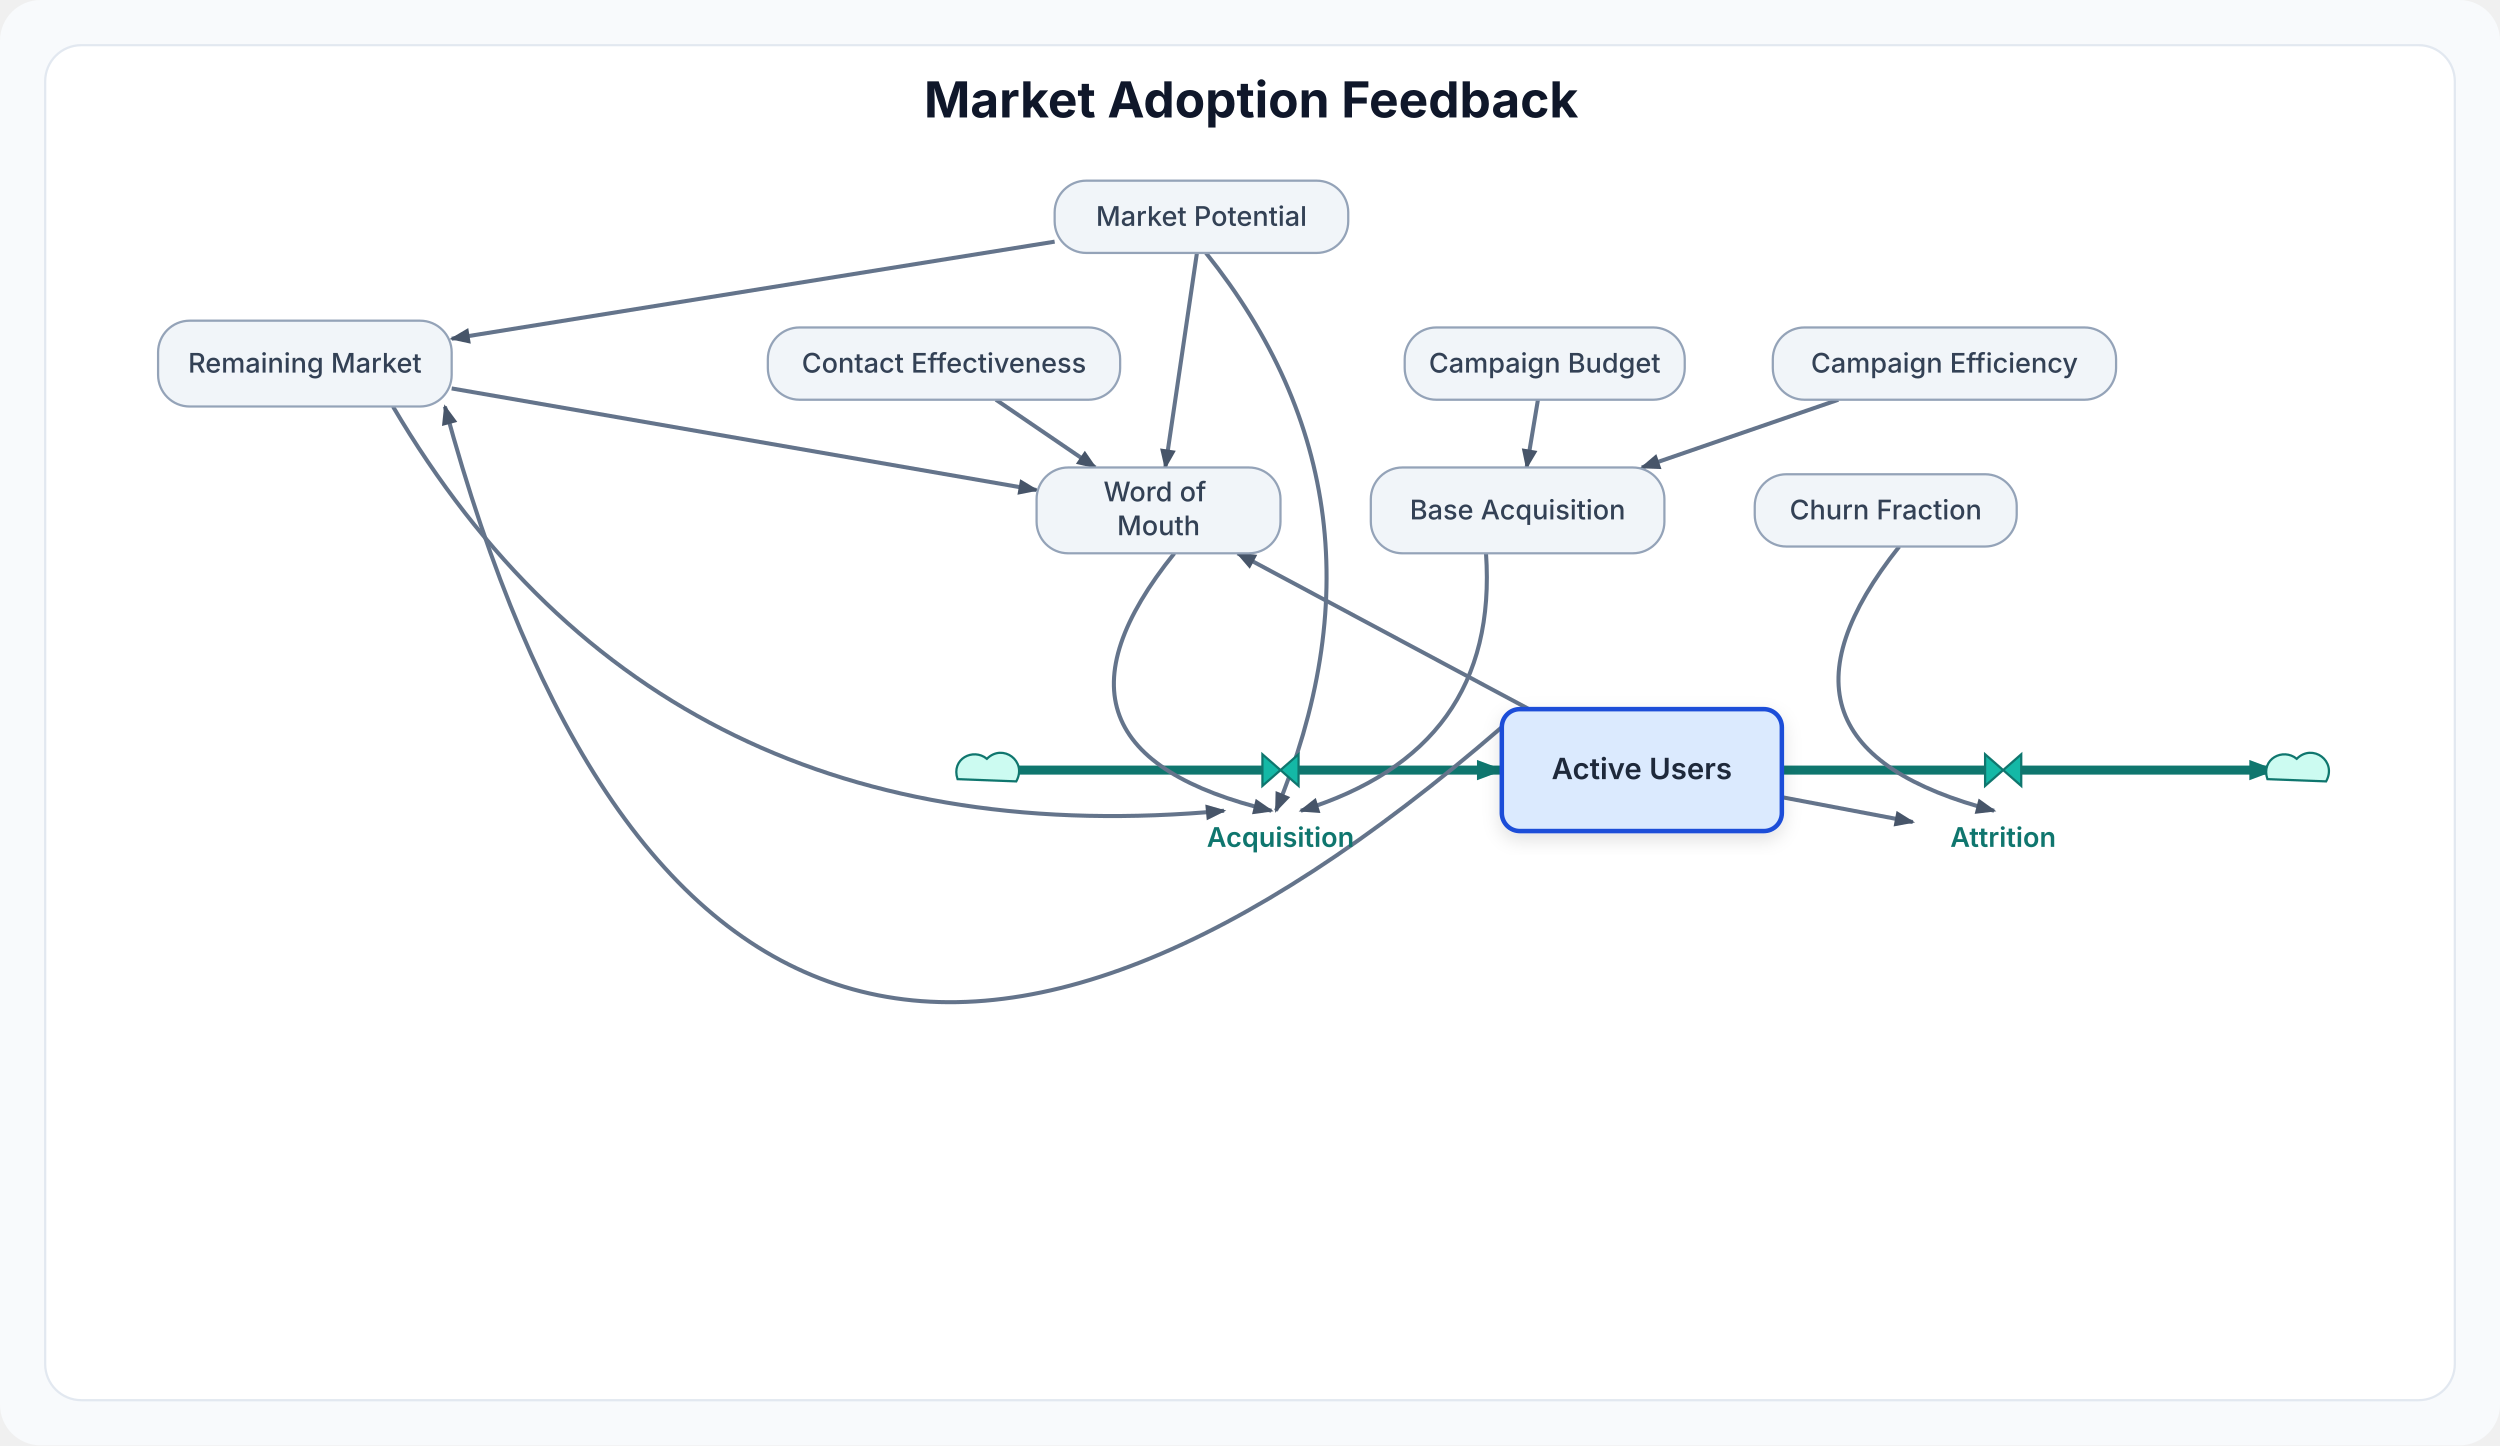
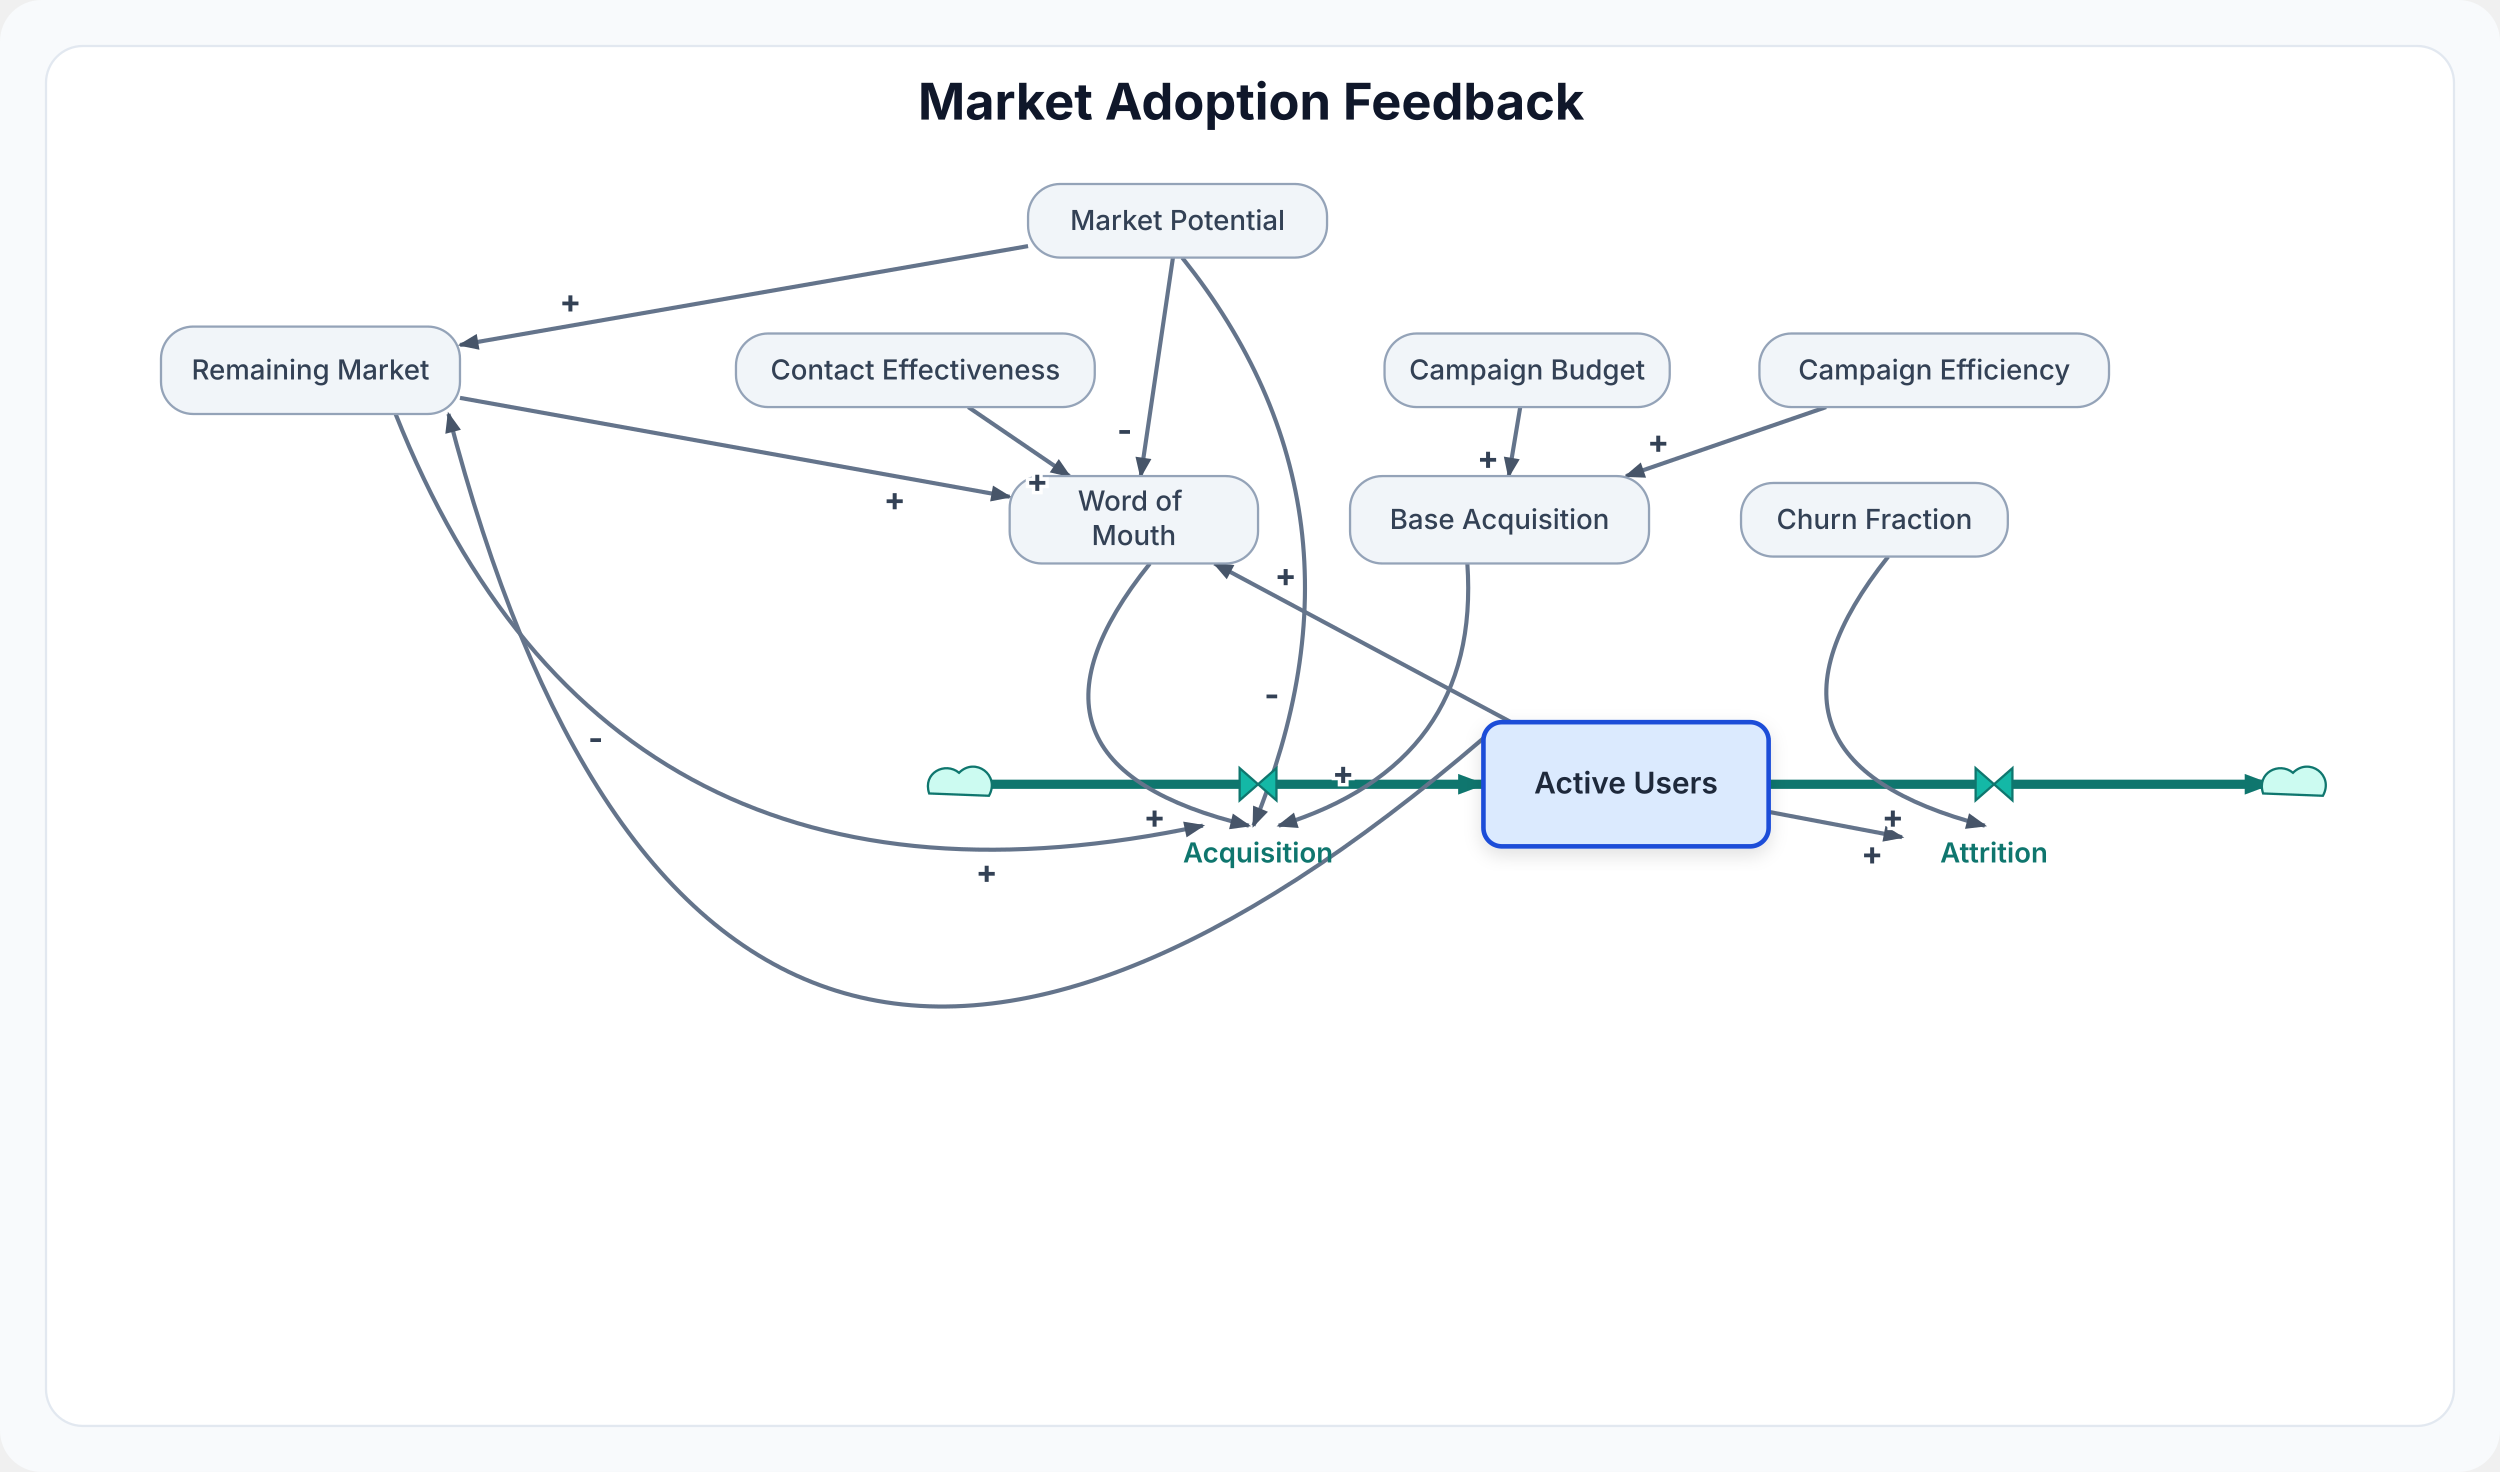
- <svg xmlns="http://www.w3.org/2000/svg" width="1107" height="640" viewBox="0 0 1107 640">
+ <svg xmlns="http://www.w3.org/2000/svg" width="1087" height="640" viewBox="0 0 1087 640">
  <defs>
    <filter id="shadow" x="-20%" y="-20%" width="140%" height="140%">
      <feDropShadow dx="0" dy="3" stdDeviation="4" flood-opacity=".12" />
    </filter>
    <marker id="arrow" markerUnits="userSpaceOnUse" markerWidth="9" markerHeight="7" refX="8" refY="3.5" orient="auto">
      <path d="M0,0 L9,3.5 L0,7 Z" fill="#475569" />
    </marker>
    <marker id="flow-arrow" markerUnits="userSpaceOnUse" markerWidth="12" markerHeight="9" refX="11" refY="4.5" orient="auto">
      <path d="M0,0 L12,4.5 L0,9 Z" fill="#0f766e" />
    </marker>
    <style>
- .title{font:700 22px Inter,Arial,sans-serif;fill:#0f172a;text-anchor:middle}.node-label{font:600 13px Inter,Arial,sans-serif;fill:#1e293b;text-anchor:middle}.flow-label{font:600 12px Inter,Arial,sans-serif;fill:#0f766e;text-anchor:middle}.small-label{font:500 12px Inter,Arial,sans-serif;fill:#334155;text-anchor:middle}.info{fill:none;stroke:#64748b;stroke-width:1.8;marker-end:url(#arrow)}.pipe{fill:none;stroke:#0f766e;stroke-width:4;marker-end:url(#flow-arrow)}.pipe.tail{marker-end:none}
+ .title{font:700 22px Inter,Arial,sans-serif;fill:#0f172a;text-anchor:middle}.node-label{font:600 13px Inter,Arial,sans-serif;fill:#1e293b;text-anchor:middle}.flow-label{font:600 12px Inter,Arial,sans-serif;fill:#0f766e;text-anchor:middle}.small-label{font:500 12px Inter,Arial,sans-serif;fill:#334155;text-anchor:middle}.info{fill:none;stroke:#64748b;stroke-width:1.8;marker-end:url(#arrow)}.pipe{fill:none;stroke:#0f766e;stroke-width:4;marker-end:url(#flow-arrow)}.pipe.tail{marker-end:none}.sign{font:700 14px Inter,Arial,sans-serif;fill:#334155;text-anchor:middle;paint-order:stroke;stroke:#fff;stroke-width:3}.loop{font:700 13px Inter,Arial,sans-serif;text-anchor:middle}
</style>
  </defs>
  <rect width="100%" height="100%" rx="18" fill="#f8fafc" />
-   <rect x="20" y="20" width="1067" height="600" rx="16" fill="#fff" stroke="#e2e8f0" />
-   <text class="title" x="554" y="52">Market Adoption Feedback</text>
-   <path class="pipe tail" d="M 560 341 L 447 341" />
-   <path class="pipe" d="M 574 341 L 665 341" />
-   <path class="pipe tail" d="M 880 341 L 789 341" />
-   <path class="pipe" d="M 894 341 L 1007 341" />
-   <path class="info" d="M 534 112 Q 622 222 565 359" />
-   <path class="info" d="M 665 322 Q 317 623 197 180" />
-   <path class="info" d="M 467 107 L 200 150" />
-   <path class="info" d="M 441 177 L 485 207" />
-   <path class="info" d="M 677 314 L 548 245" />
-   <path class="info" d="M 200 172 L 459 217" />
-   <path class="info" d="M 530 112 L 516 207" />
-   <path class="info" d="M 681 177 L 676 207" />
-   <path class="info" d="M 814 177 L 727 207" />
-   <path class="info" d="M 658 245 Q 664 332 576 359" />
-   <path class="info" d="M 520 245 Q 450 332 563 359" />
-   <path class="info" d="M 174 180 Q 293 382 542 359" />
-   <path class="info" d="M 841 242 Q 771 330 883 359" />
-   <path class="info" d="M 789 353 L 847 364" />
-   <rect x="665" y="314" width="124" height="54" rx="8" fill="#dbeafe" stroke="#1d4ed8" stroke-width="2" filter="url(#shadow)" />
-   <text class="node-label" x="727" y="345">Active Users</text>
-   <path d="M559,334 L567,341 L559,348 Z M575,334 L567,341 L575,348 Z" fill="#14b8a6" stroke="#0f766e" />
-   <text class="flow-label" x="567" y="375">Acquisition</text>
-   <path d="M879,334 L887,341 L879,348 Z M895,334 L887,341 L895,348 Z" fill="#14b8a6" stroke="#0f766e" />
-   <text class="flow-label" x="887" y="375">Attrition</text>
-   <path d="M424,345 C421,336 431,331 437,336 C444,329 455,337 450,346 Z" fill="#ccfbf1" stroke="#0f766e" />
-   <path d="M1004,345 C1001,336 1011,331 1017,336 C1024,329 1035,337 1030,346 Z" fill="#ccfbf1" stroke="#0f766e" />
-   <rect x="467" y="80" width="130" height="32" rx="14" fill="#f1f5f9" stroke="#94a3b8" />
-   <text class="small-label" x="532" y="100">Market Potential</text>
+   <rect x="20" y="20" width="1047" height="600" rx="16" fill="#fff" stroke="#e2e8f0" />
+   <text class="title" x="544" y="52">Market Adoption Feedback</text>
+   <path class="pipe tail" d="M 540 341 L 427 341" />
+   <path class="pipe" d="M 554 341 L 645 341" />
+   <path class="pipe tail" d="M 860 341 L 769 341" />
+   <path class="pipe" d="M 874 341 L 987 341" />
+   <path class="info" d="M 514 112 Q 602 222 545 359" />
+   <path class="info" d="M 645 321 Q 307 611 195 180" />
+   <path class="info" d="M 447 107 L 200 150" />
+   <path class="info" d="M 421 177 L 465 207" />
+   <path class="info" d="M 657 314 L 528 245" />
+   <path class="info" d="M 200 173 L 439 216" />
+   <path class="info" d="M 510 112 L 496 207" />
+   <path class="info" d="M 661 177 L 656 207" />
+   <path class="info" d="M 794 177 L 707 207" />
+   <path class="info" d="M 638 245 Q 644 332 556 359" />
+   <path class="info" d="M 500 245 Q 430 332 543 359" />
+   <path class="info" d="M 172 180 Q 265 414 523 359" />
+   <path class="info" d="M 821 242 Q 751 330 863 359" />
+   <path class="info" d="M 769 353 L 827 364" />
+   <rect x="645" y="314" width="124" height="54" rx="8" fill="#dbeafe" stroke="#1d4ed8" stroke-width="2" filter="url(#shadow)" />
+   <text class="node-label" x="707" y="345">Active Users</text>
+   <path d="M539,334 L547,341 L539,348 Z M555,334 L547,341 L555,348 Z" fill="#14b8a6" stroke="#0f766e" />
+   <text class="flow-label" x="547" y="375">Acquisition</text>
+   <path d="M859,334 L867,341 L859,348 Z M875,334 L867,341 L875,348 Z" fill="#14b8a6" stroke="#0f766e" />
+   <text class="flow-label" x="867" y="375">Attrition</text>
+   <path d="M404,345 C401,336 411,331 417,336 C424,329 435,337 430,346 Z" fill="#ccfbf1" stroke="#0f766e" />
+   <path d="M984,345 C981,336 991,331 997,336 C1004,329 1015,337 1010,346 Z" fill="#ccfbf1" stroke="#0f766e" />
+   <rect x="447" y="80" width="130" height="32" rx="14" fill="#f1f5f9" stroke="#94a3b8" />
+   <text class="small-label" x="512" y="100">Market Potential</text>
  <rect x="70" y="142" width="130" height="38" rx="14" fill="#f1f5f9" stroke="#94a3b8" />
  <text class="small-label" x="135" y="165">Remaining Market</text>
-   <rect x="340" y="145" width="156" height="32" rx="14" fill="#f1f5f9" stroke="#94a3b8" />
-   <text class="small-label" x="418" y="165">Contact Effectiveness</text>
-   <rect x="622" y="145" width="124" height="32" rx="14" fill="#f1f5f9" stroke="#94a3b8" />
-   <text class="small-label" x="684" y="165">Campaign Budget</text>
-   <rect x="785" y="145" width="152" height="32" rx="14" fill="#f1f5f9" stroke="#94a3b8" />
-   <text class="small-label" x="861" y="165">Campaign Efficiency</text>
-   <rect x="459" y="207" width="108" height="38" rx="14" fill="#f1f5f9" stroke="#94a3b8" />
-   <text class="small-label" x="513" y="222">
-     <tspan x="513">Word of</tspan>
-     <tspan x="513" dy="15">Mouth</tspan>
+   <rect x="320" y="145" width="156" height="32" rx="14" fill="#f1f5f9" stroke="#94a3b8" />
+   <text class="small-label" x="398" y="165">Contact Effectiveness</text>
+   <rect x="602" y="145" width="124" height="32" rx="14" fill="#f1f5f9" stroke="#94a3b8" />
+   <text class="small-label" x="664" y="165">Campaign Budget</text>
+   <rect x="765" y="145" width="152" height="32" rx="14" fill="#f1f5f9" stroke="#94a3b8" />
+   <text class="small-label" x="841" y="165">Campaign Efficiency</text>
+   <rect x="439" y="207" width="108" height="38" rx="14" fill="#f1f5f9" stroke="#94a3b8" />
+   <text class="small-label" x="493" y="222">
+     <tspan x="493">Word of</tspan>
+     <tspan x="493" dy="15">Mouth</tspan>
  </text>
-   <rect x="607" y="207" width="130" height="38" rx="14" fill="#f1f5f9" stroke="#94a3b8" />
-   <text class="small-label" x="672" y="230">Base Acquisition</text>
-   <rect x="777" y="210" width="116" height="32" rx="14" fill="#f1f5f9" stroke="#94a3b8" />
-   <text class="small-label" x="835" y="230">Churn Fraction</text>
+   <rect x="587" y="207" width="130" height="38" rx="14" fill="#f1f5f9" stroke="#94a3b8" />
+   <text class="small-label" x="652" y="230">Base Acquisition</text>
+   <rect x="757" y="210" width="116" height="32" rx="14" fill="#f1f5f9" stroke="#94a3b8" />
+   <text class="small-label" x="815" y="230">Churn Fraction</text>
+   <text class="sign" x="553" y="307">-</text>
+   <text class="sign" x="259" y="326">-</text>
+   <text class="sign" x="248" y="136">+</text>
+   <text class="sign" x="451" y="214">+</text>
+   <text class="sign" x="559" y="255">+</text>
+   <text class="sign" x="389" y="222">+</text>
+   <text class="sign" x="489" y="192">-</text>
+   <text class="sign" x="647" y="204">+</text>
+   <text class="sign" x="721" y="197">+</text>
+   <text class="sign" x="584" y="341">+</text>
+   <text class="sign" x="502" y="360">+</text>
+   <text class="sign" x="429" y="384">+</text>
+   <text class="sign" x="823" y="360">+</text>
+   <text class="sign" x="814" y="376">+</text>
</svg>
